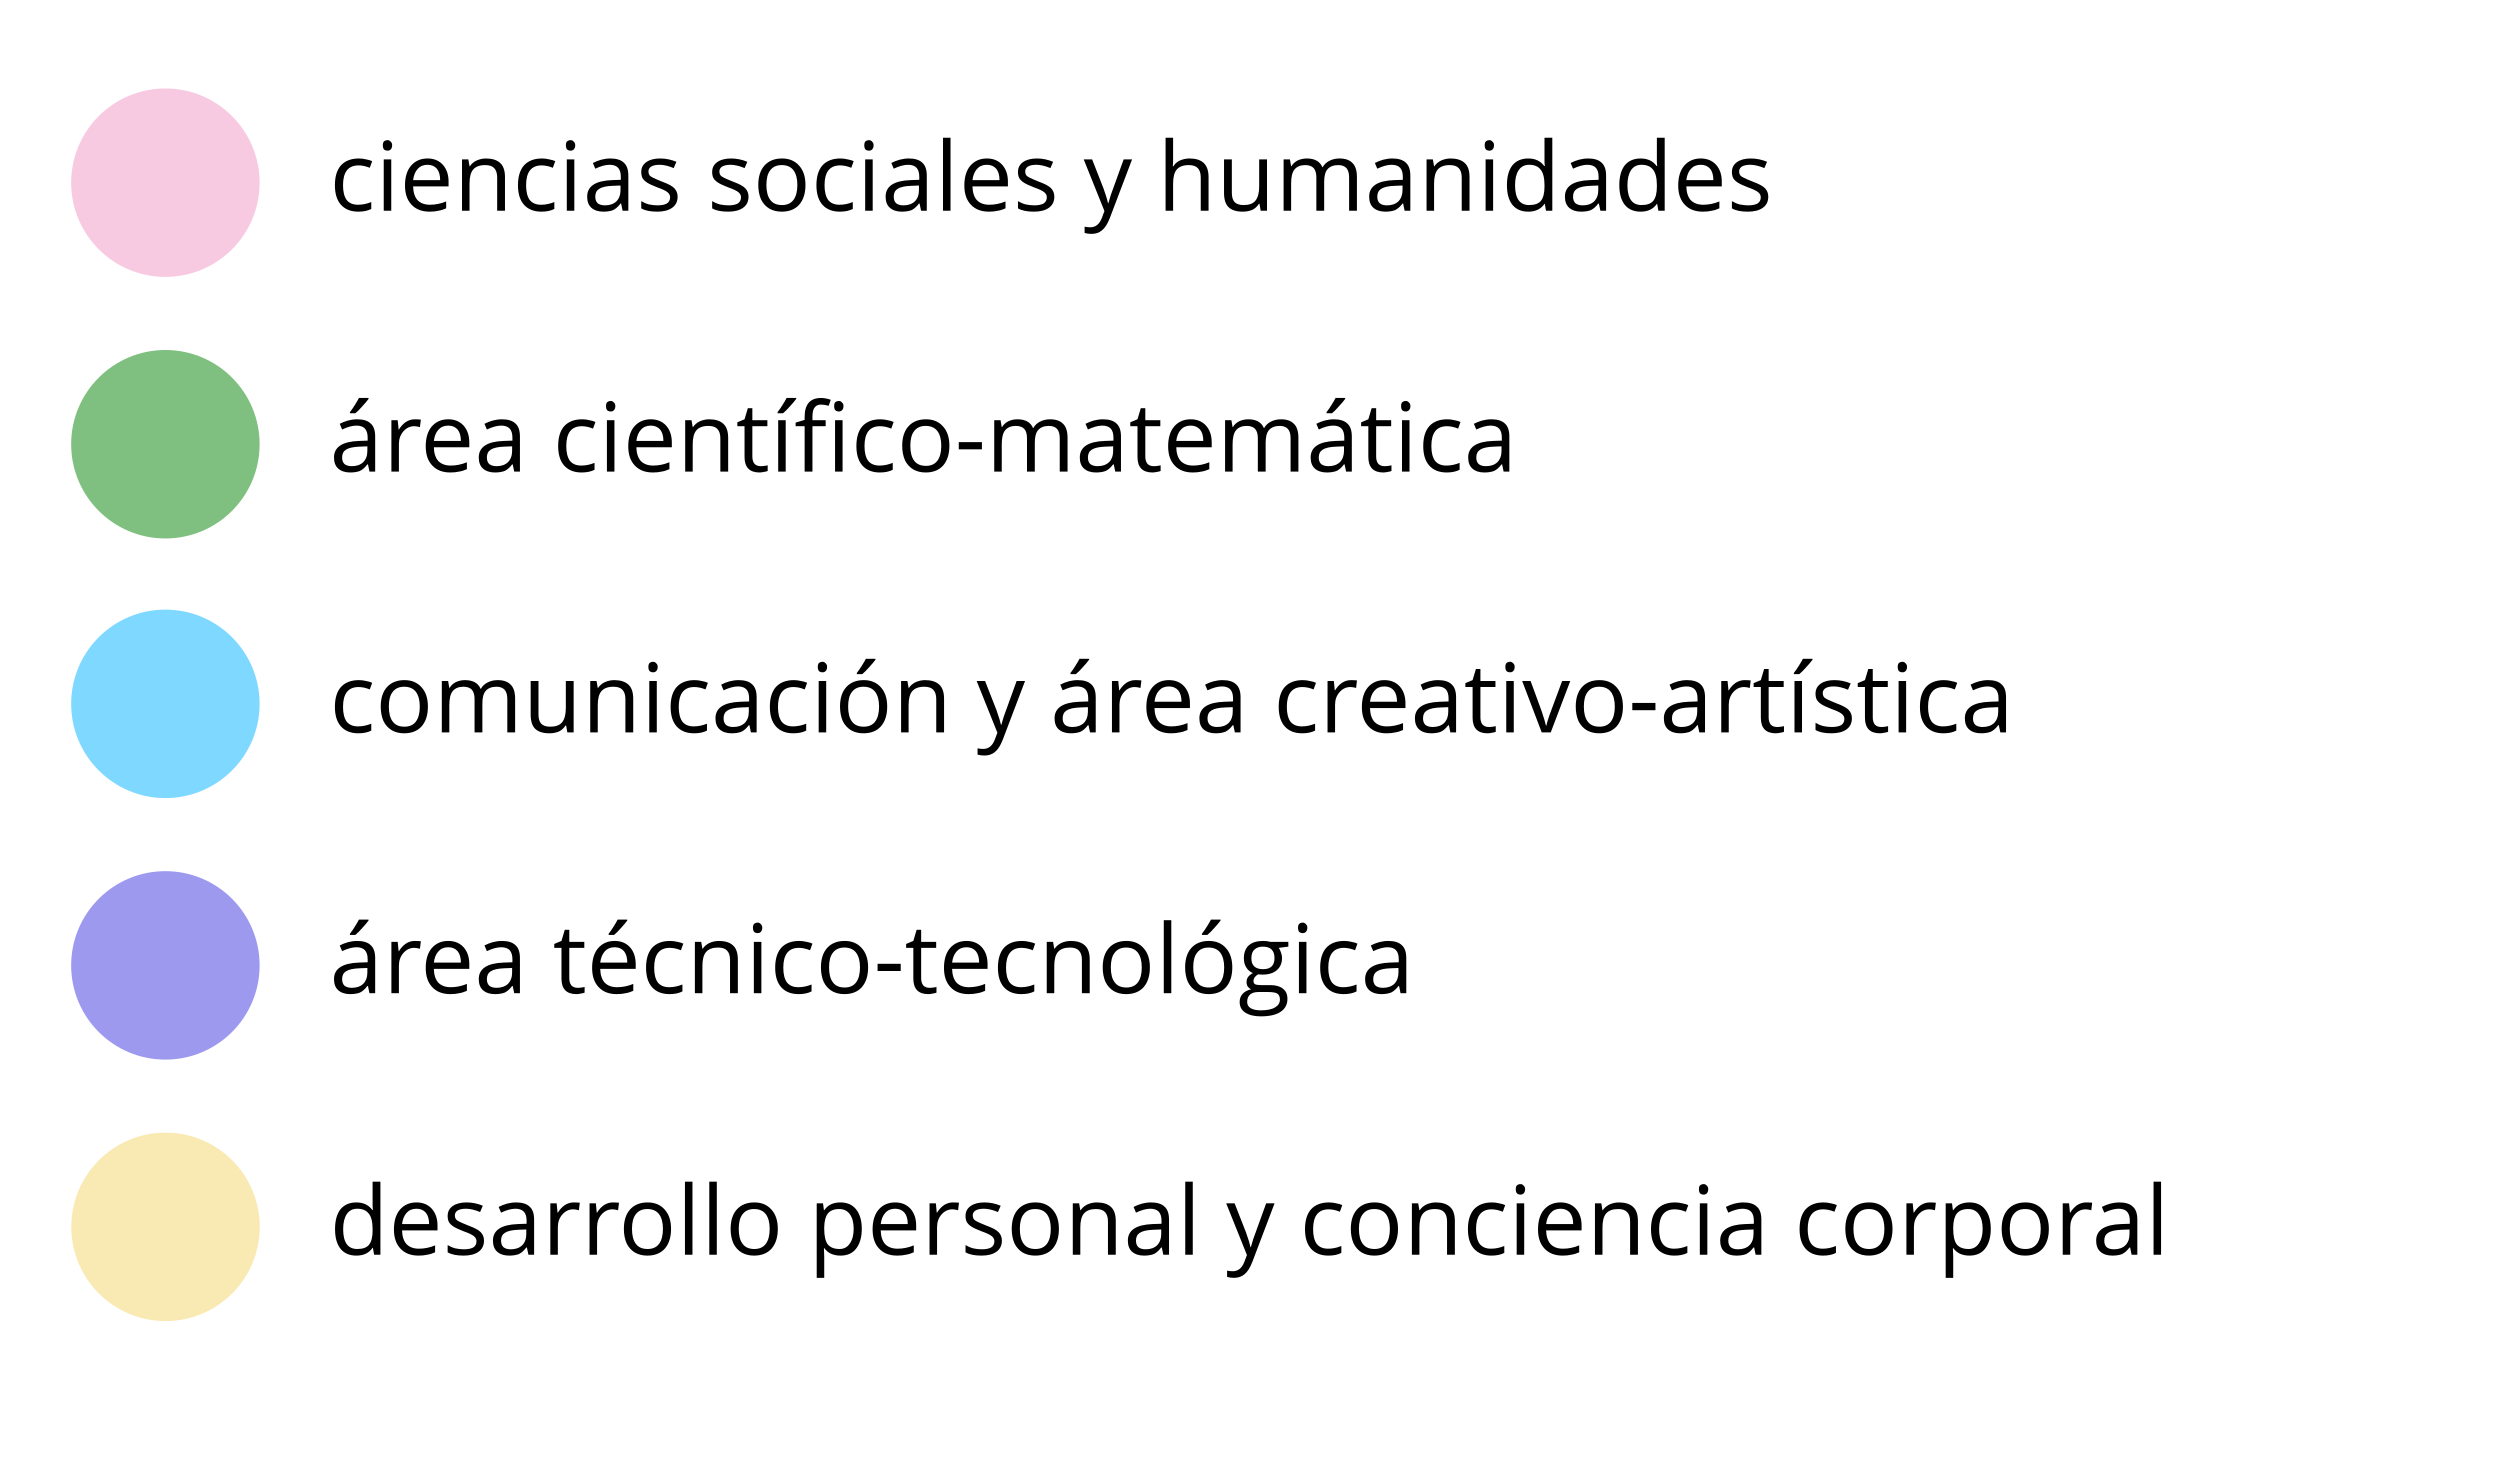
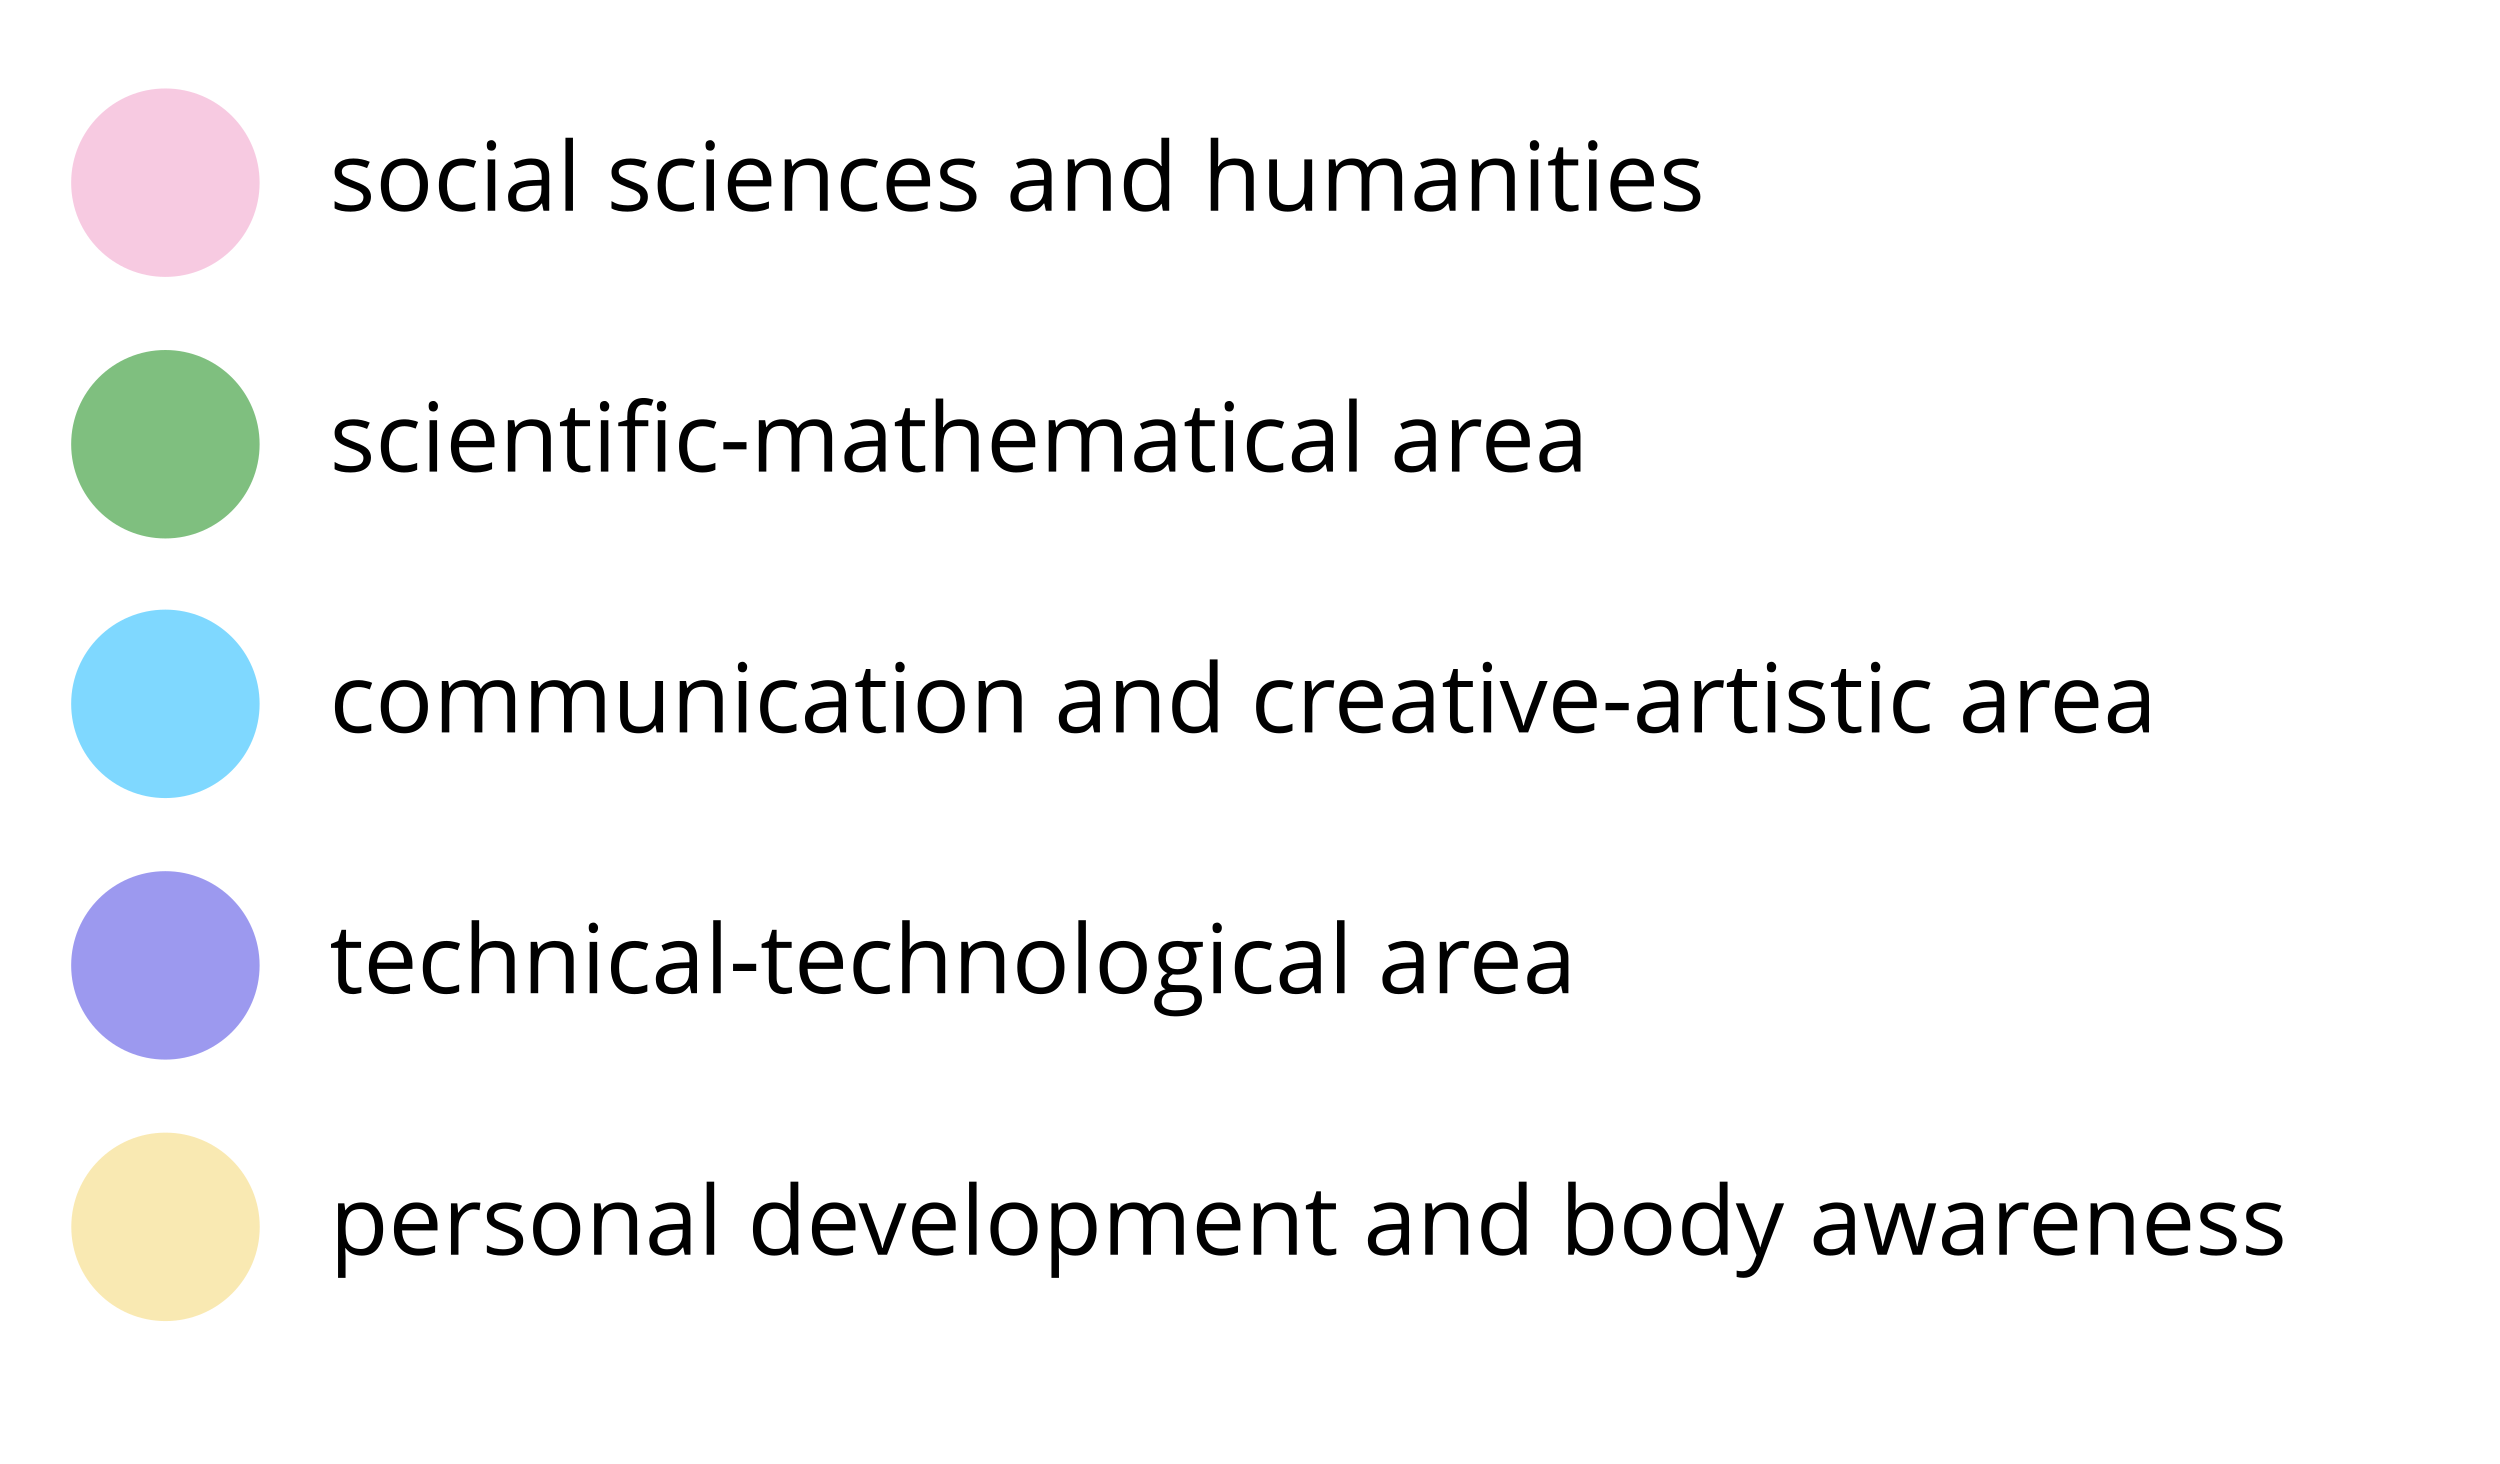
<svg xmlns="http://www.w3.org/2000/svg" version="1.1" id="Livello_1" x="0px" y="0px" viewBox="0 0 130 76.125" xml:space="preserve" width="130" height="76.125">
  <defs id="defs31" />
  <style type="text/css" id="style2">
	.st0{font-family:'OpenSans';}
	.st1{font-size:5px;}
	.st2{opacity:0.5;fill:#EF95C4;enable-background:new    ;}
	.st3{opacity:0.5;fill:#008000;enable-background:new    ;}
	.st4{opacity:0.5;fill:#00B2FF;enable-background:new    ;}
	.st5{opacity:0.5;fill:#3A34E0;enable-background:new    ;}
</style>
  <g id="g6">
-     <text transform="translate(17.1341,10.9595)" class="st0 st1" id="text4">ciencias sociales y humanidades</text>
+     <text transform="translate(17.1341,10.9595)" class="st0 st1" id="text4">social sciences and humanities</text>
  </g>
  <circle class="st2" cx="8.6" cy="9.5" r="4.9" id="circle8" />
  <g id="g12">
-     <text transform="translate(17.134,24.5222)" class="st0 st1" id="text10">área científico-matemática</text>
+     <text transform="translate(17.134,24.5222)" class="st0 st1" id="text10">scientific-mathematical area</text>
  </g>
  <circle class="st3" cx="8.6" cy="23.1" r="4.9" id="circle14" />
  <g id="g18">
-     <text transform="translate(17.134,38.0849)" class="st0 st1" id="text16">comunicación y área creativo-artística</text>
+     <text transform="translate(17.134,38.0849)" class="st0 st1" id="text16">communication and creative-artistic area</text>
  </g>
  <circle class="st4" cx="8.6" cy="36.6" r="4.9" id="circle20" />
  <g id="g24">
-     <text transform="translate(17.134,51.6475)" class="st0 st1" id="text22">área técnico-tecnológica</text>
+     <text transform="translate(17.134,51.6475)" class="st0 st1" id="text22">technical-technological area</text>
  </g>
  <circle class="st5" cx="8.6" cy="50.2" r="4.9" id="circle26" />
  <g id="g24-5" transform="translate(0.00694659,13.59738)">
-     <text transform="translate(17.134,51.6475)" class="st0 st1" id="text22-3" style="font-size:5px;font-family:OpenSans">desarrollo personal y conciencia corporal</text>
+     <text transform="translate(17.134,51.6475)" class="st0 st1" id="text22-3" style="font-size:5px;font-family:OpenSans">personal development and body awareness</text>
  </g>
  <circle class="st5" cx="8.607" cy="63.797" r="4.9" id="circle26-5" style="opacity:0.5;fill:#f4d365;enable-background:new" />
</svg>
